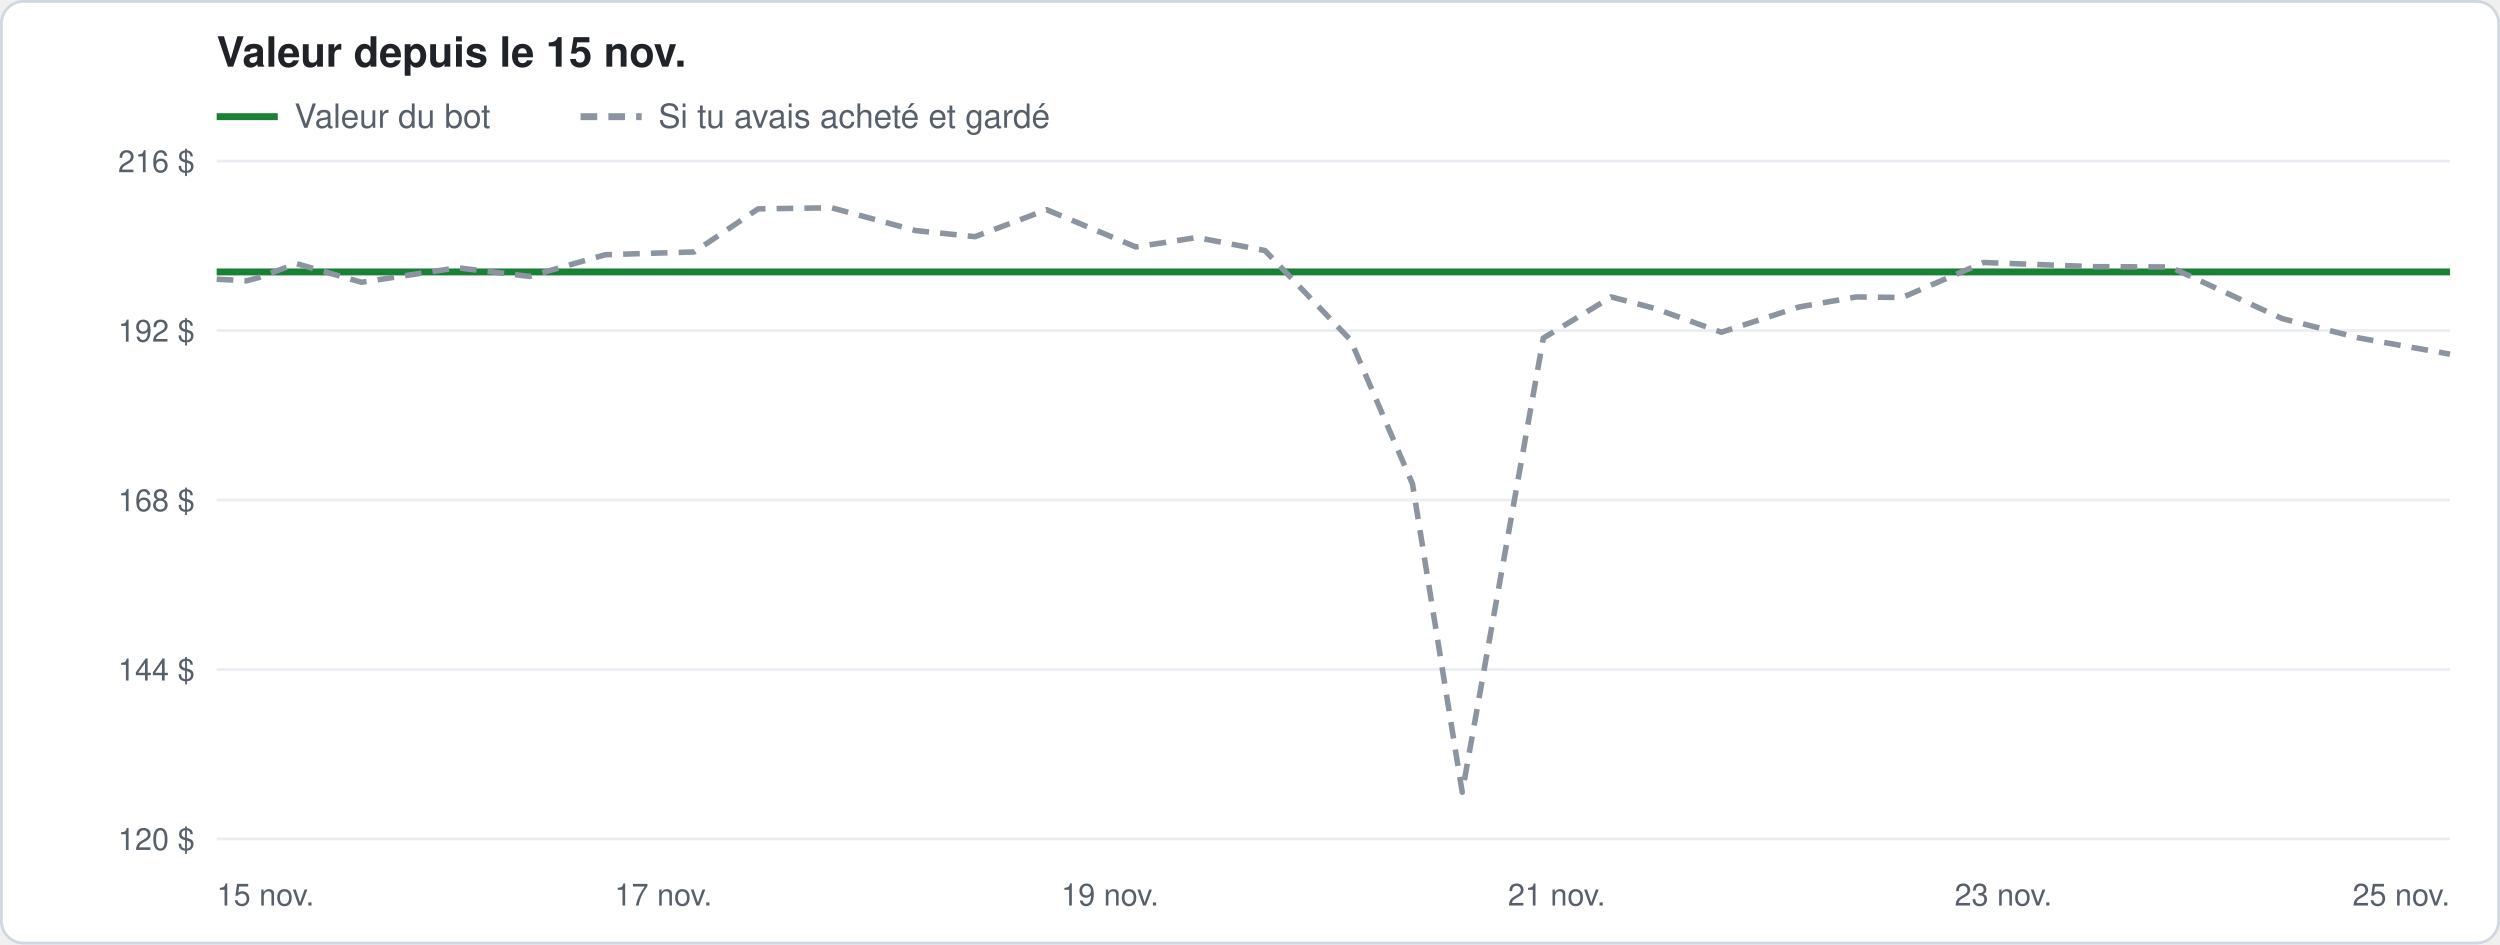
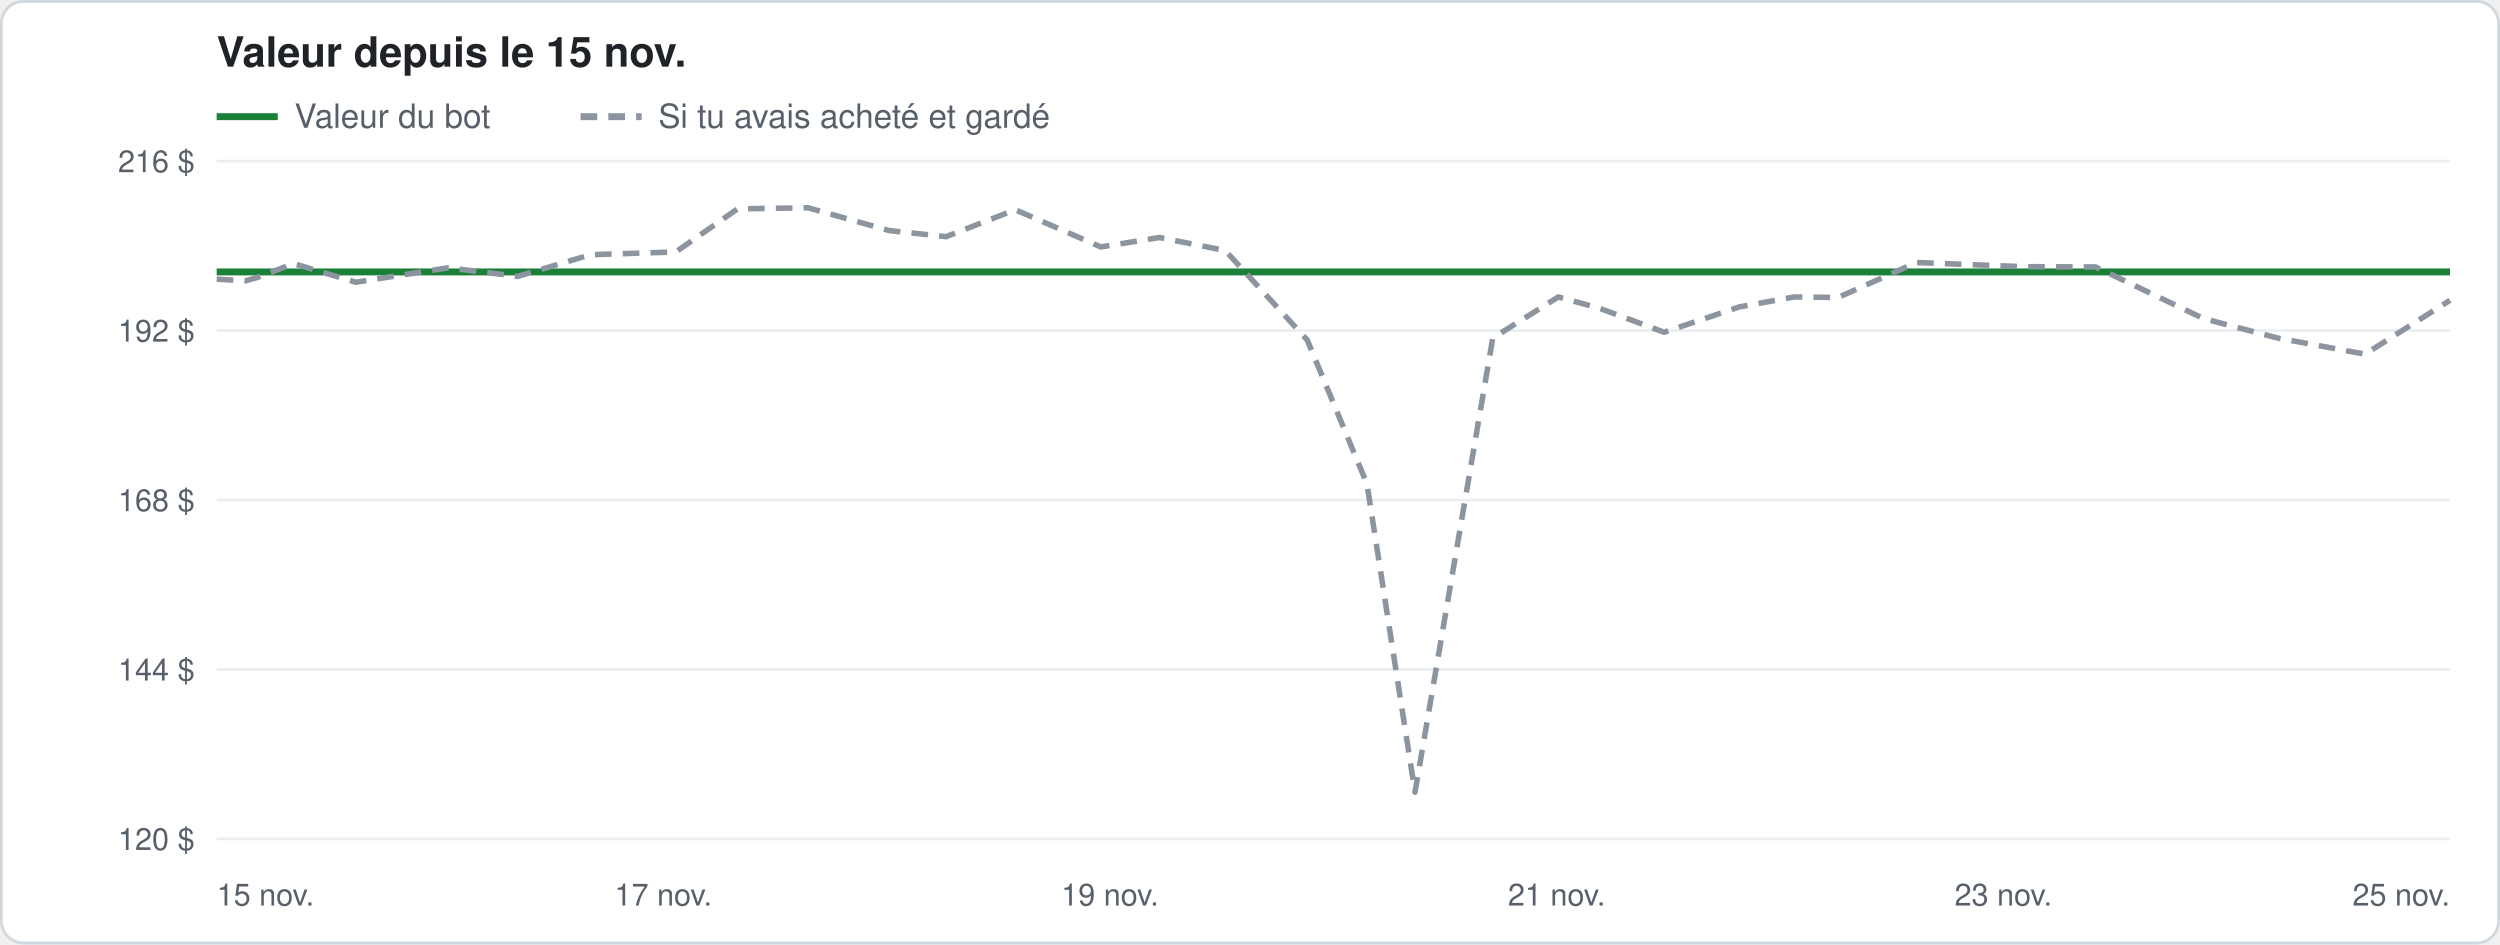
<svg xmlns="http://www.w3.org/2000/svg" width="900" height="340" viewBox="0 0 900 340" font-family="-apple-system, Segoe UI, Helvetica, Arial, sans-serif">
  <rect x="0.5" y="0.5" width="899" height="339" rx="8" fill="#ffffff" stroke="#d0d7de" />
  <text x="78" y="24" font-size="15" font-weight="600" fill="#1f2328">Valeur depuis le 15 nov.</text>
  <line x1="78" y1="42" x2="100" y2="42" stroke="#1a7f37" stroke-width="2.5" />
  <text x="106" y="46" font-size="12" fill="#57606a">Valeur du bot</text>
  <line x1="209" y1="42" x2="231" y2="42" stroke="#8c959f" stroke-width="2.5" stroke-dasharray="6 4" />
  <text x="237" y="46" font-size="12" fill="#57606a">Si tu avais acheté et gardé</text>
  <line x1="78" y1="302.0" x2="882" y2="302.0" stroke="#eaeef2" />
  <text x="70" y="306.0" font-size="11" fill="#57606a" text-anchor="end">120 $</text>
  <line x1="78" y1="241.0" x2="882" y2="241.0" stroke="#eaeef2" />
  <text x="70" y="245.0" font-size="11" fill="#57606a" text-anchor="end">144 $</text>
  <line x1="78" y1="180.0" x2="882" y2="180.0" stroke="#eaeef2" />
  <text x="70" y="184.0" font-size="11" fill="#57606a" text-anchor="end">168 $</text>
  <line x1="78" y1="119.0" x2="882" y2="119.0" stroke="#eaeef2" />
  <text x="70" y="123.0" font-size="11" fill="#57606a" text-anchor="end">192 $</text>
  <line x1="78" y1="58.0" x2="882" y2="58.0" stroke="#eaeef2" />
  <text x="70" y="62.0" font-size="11" fill="#57606a" text-anchor="end">216 $</text>
  <text x="78.0" y="326" font-size="11" fill="#57606a" text-anchor="start">15 nov.</text>
  <text x="238.8" y="326" font-size="11" fill="#57606a" text-anchor="middle">17 nov.</text>
  <text x="399.6" y="326" font-size="11" fill="#57606a" text-anchor="middle">19 nov.</text>
  <text x="560.4" y="326" font-size="11" fill="#57606a" text-anchor="middle">21 nov.</text>
  <text x="721.2" y="326" font-size="11" fill="#57606a" text-anchor="middle">23 nov.</text>
  <text x="882.0" y="326" font-size="11" fill="#57606a" text-anchor="end">25 nov.</text>
-   <polyline points="78.0,97.9 88.8,97.9 93.2,97.9 106.7,97.9 130.1,97.9 164.7,97.9 190.6,97.9 217.9,97.9 249.9,97.9 272.9,97.9 299.4,97.9 329.6,97.9 351.0,97.9 376.8,97.9 408.9,97.9 430.9,97.9 455.4,97.9 486.2,97.9 508.5,97.9 526.4,97.9 555.6,97.9 580.1,97.9 595.6,97.9 619.7,97.9 647.7,97.9 668.3,97.9 684.8,97.9 714.1,97.9 753.9,97.9 781.2,97.9 821.6,97.9 849.4,97.9 882.0,97.9" fill="none" stroke="#1a7f37" stroke-width="2.5" stroke-linejoin="round" />
-   <polyline points="78.0,100.5 88.8,101.1 93.2,99.9 106.7,94.9 130.1,101.6 164.7,96.4 190.6,99.5 217.9,91.7 249.9,90.7 272.9,75.2 299.4,74.8 329.6,83.0 351.0,85.2 376.8,75.5 408.9,88.9 430.9,85.5 455.4,90.2 486.2,122.4 508.5,174.2 526.4,285.2 555.6,121.7 580.1,106.9 595.6,111.0 619.7,119.6 647.7,110.5 668.3,106.9 684.8,107.1 714.1,94.5 753.9,96.0 781.2,96.1 821.6,114.7 849.4,121.7 882.0,127.5" fill="none" stroke="#8c959f" stroke-width="2" stroke-linejoin="round" stroke-dasharray="6 4" />
+   <polyline points="78.0,97.9 88.4,97.9 92.6,97.9 105.7,97.9 128.1,97.9 161.4,97.9 186.3,97.9 212.6,97.9 243.3,97.9 265.5,97.9 290.9,97.9 320.1,97.9 340.6,97.9 365.5,97.9 396.3,97.9 417.4,97.9 441.1,97.9 470.6,97.9 492.1,97.9 509.4,97.9 537.4,97.9 561.0,97.9 575.9,97.9 599.1,97.9 626.1,97.9 645.9,97.9 661.7,97.9 689.9,97.9 728.2,97.9 754.4,97.9 793.3,97.9 820.0,97.9 851.4,97.9 882.0,97.9" fill="none" stroke="#1a7f37" stroke-width="2.5" stroke-linejoin="round" />
+   <polyline points="78.0,100.5 88.4,101.1 92.6,99.9 105.7,94.9 128.1,101.6 161.4,96.4 186.3,99.5 212.6,91.7 243.3,90.7 265.5,75.2 290.9,74.8 320.1,83.0 340.6,85.2 365.5,75.5 396.3,88.9 417.4,85.5 441.1,90.2 470.6,122.4 492.1,174.2 509.4,285.2 537.4,121.7 561.0,106.9 575.9,111.0 599.1,119.6 626.1,110.5 645.9,106.9 661.7,107.1 689.9,94.5 728.2,96.0 754.4,96.1 793.3,114.7 820.0,121.7 851.4,127.5 882.0,108.1" fill="none" stroke="#8c959f" stroke-width="2" stroke-linejoin="round" stroke-dasharray="6 4" />
</svg>
